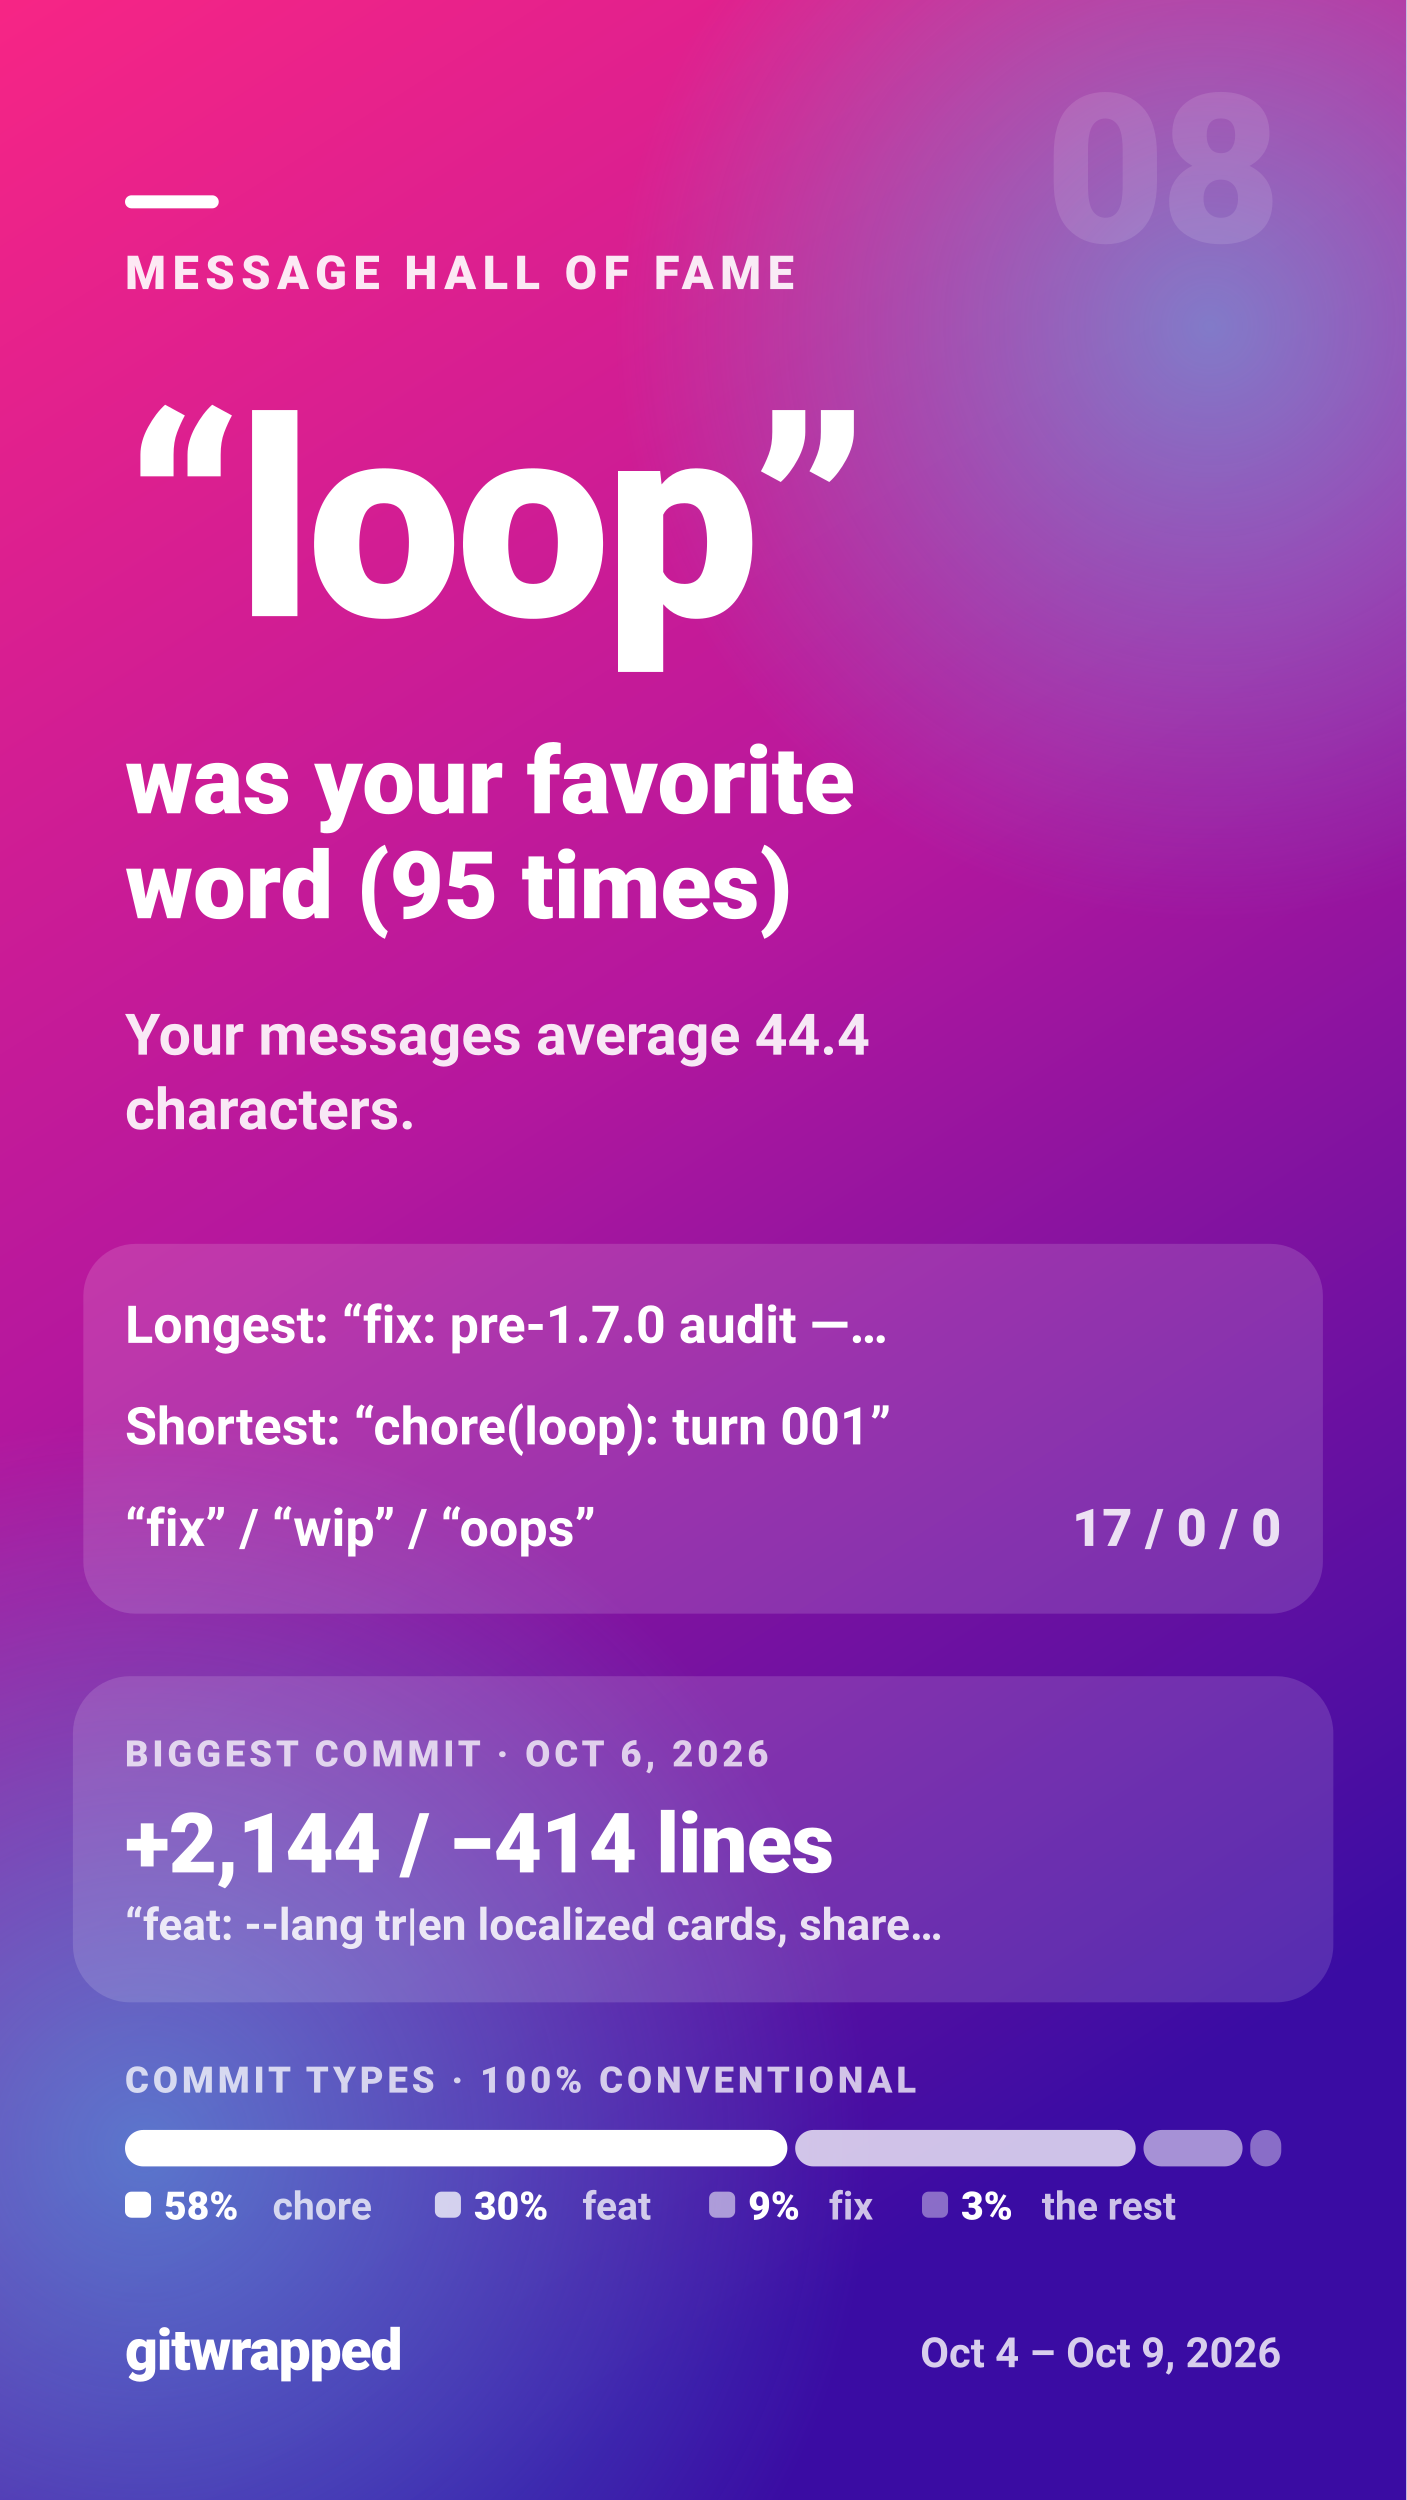
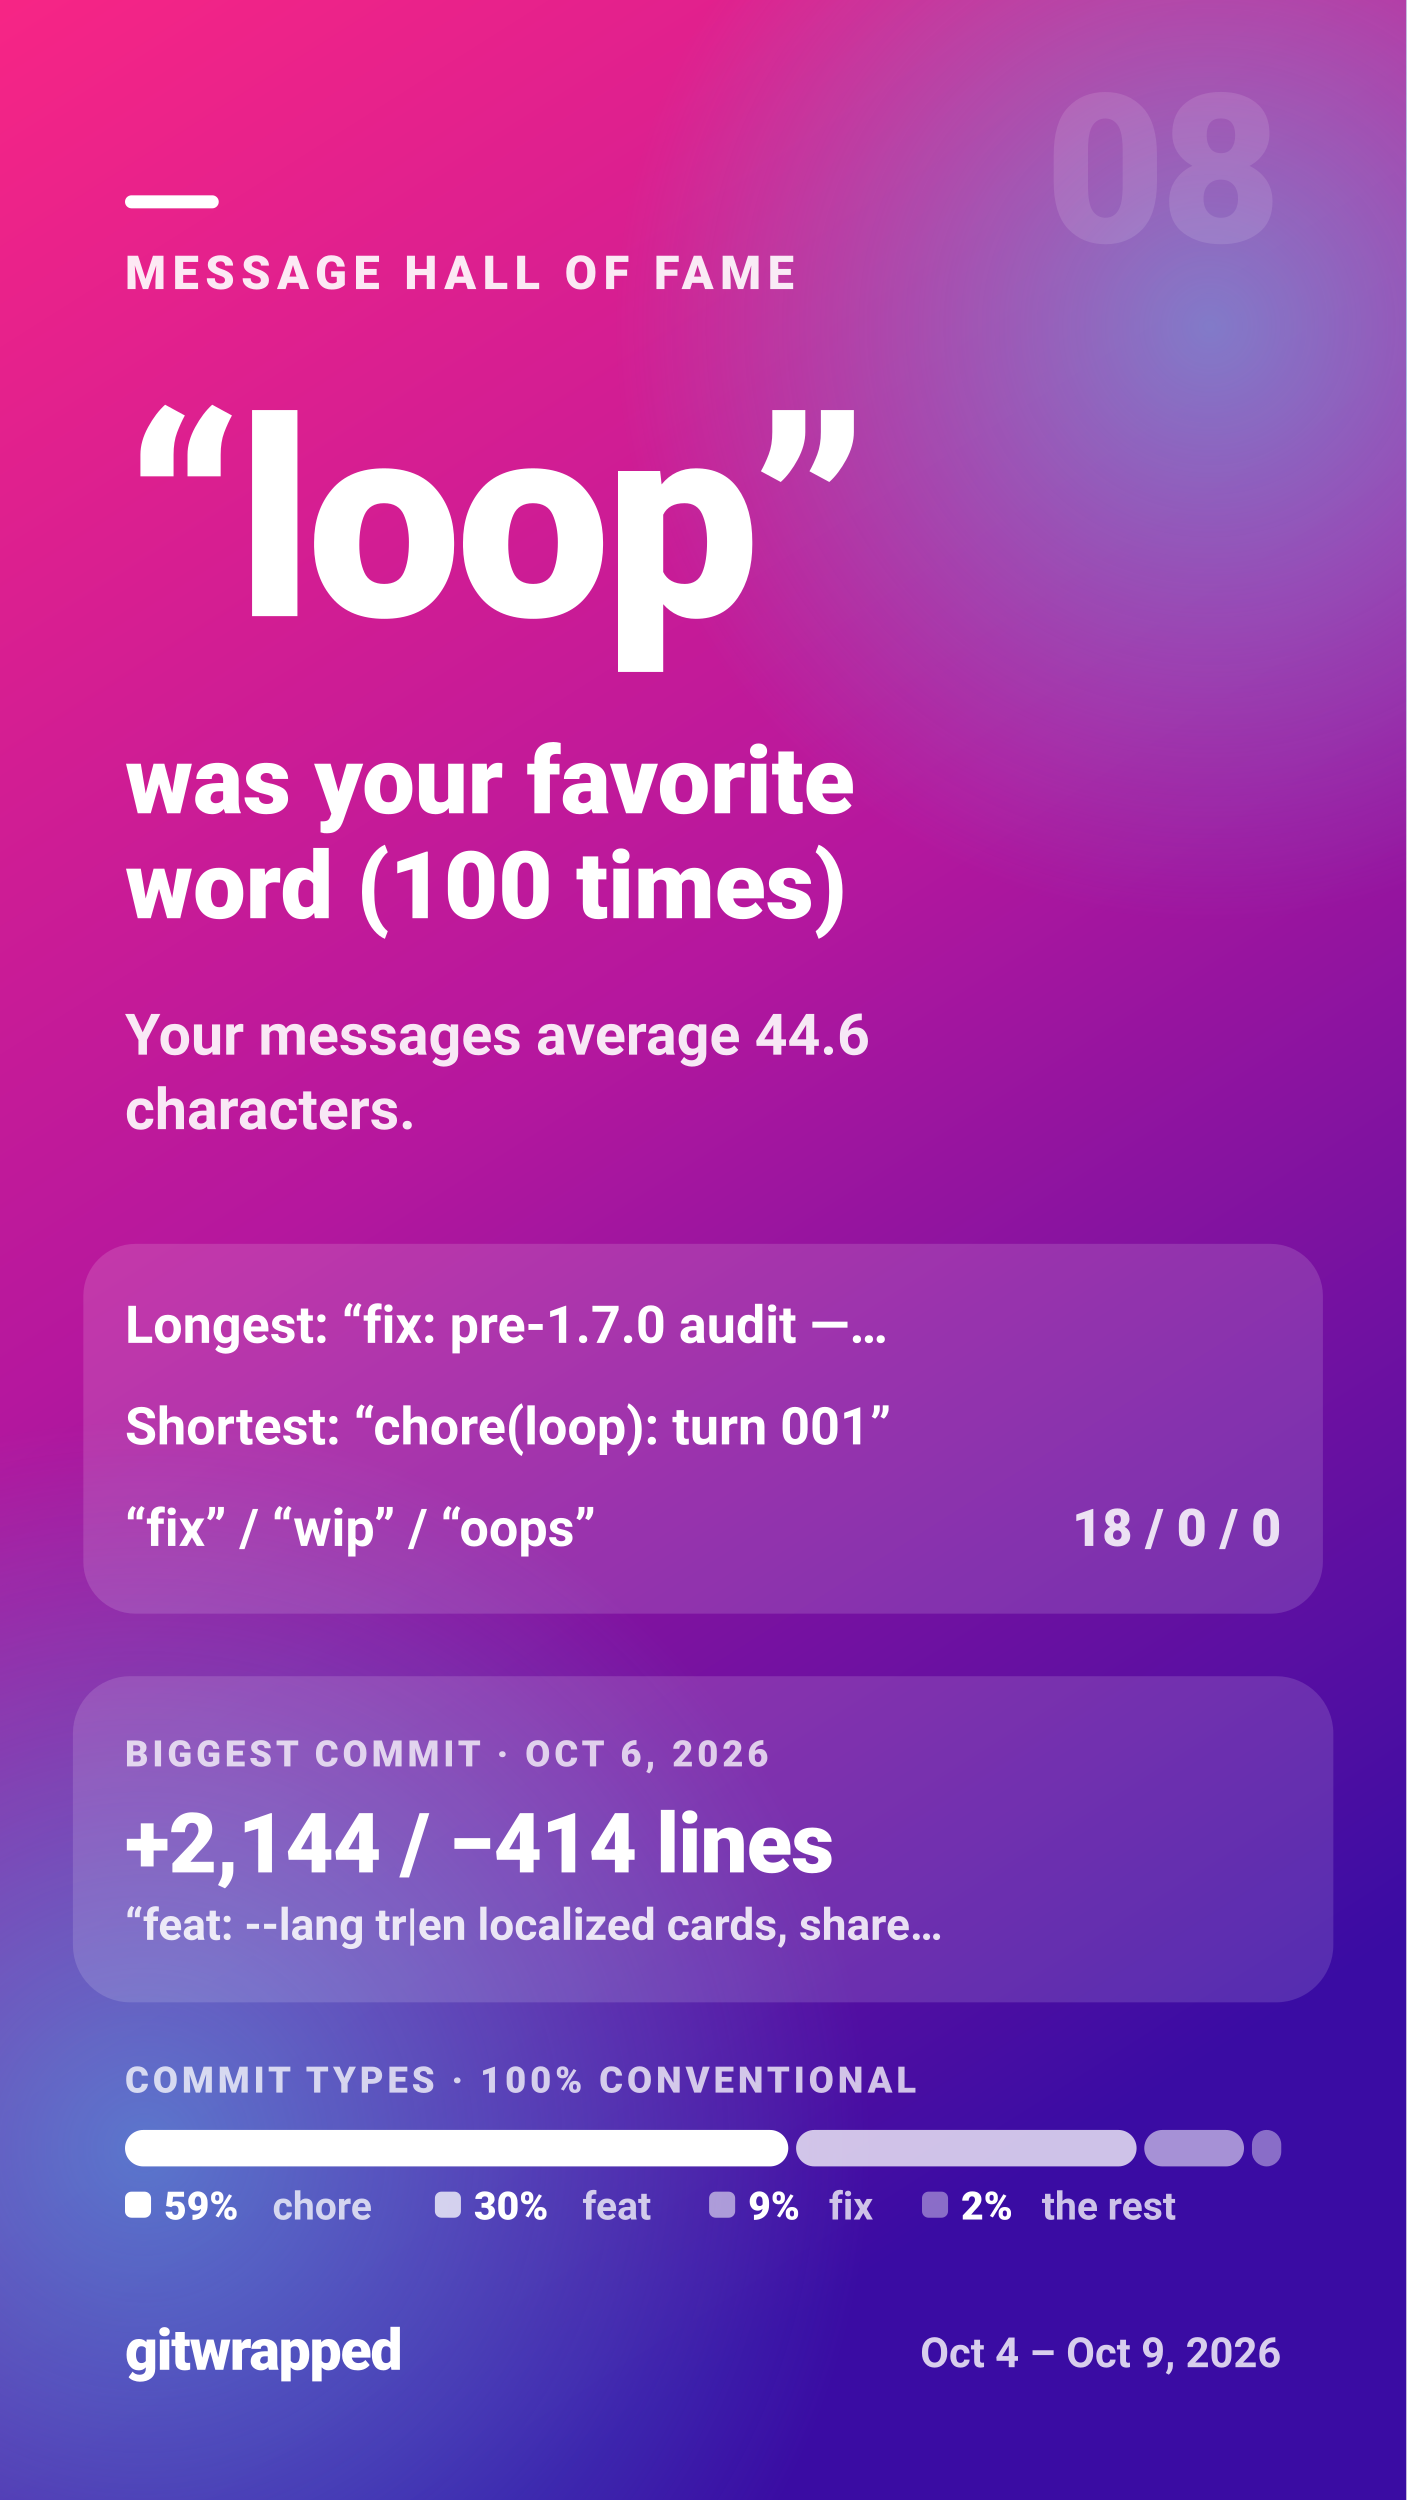
- <svg xmlns="http://www.w3.org/2000/svg" width="1080" height="1920" viewBox="0 0 1080 1920" role="img" aria-label="MESSAGE HALL OF FAME — “loop” — was your favorite word (95 times)">
+ <svg xmlns="http://www.w3.org/2000/svg" width="1080" height="1920" viewBox="0 0 1080 1920" role="img" aria-label="MESSAGE HALL OF FAME — “loop” — was your favorite word (100 times)">
  <defs>
    <linearGradient id="gw-messages-bg" x1="0" y1="0" x2="0.35" y2="1">
      <stop offset="0.00" stop-color="#f72585" />
      <stop offset="0.50" stop-color="#b5179e" />
      <stop offset="1.00" stop-color="#3a0ca3" />
    </linearGradient>
    <radialGradient id="gw-messages-glow">
      <stop offset="0" stop-color="#4cc9f0" stop-opacity="0.55" />
      <stop offset="1" stop-color="#4cc9f0" stop-opacity="0" />
    </radialGradient>
  </defs>
  <rect width="1080" height="1920" fill="url(#gw-messages-bg)" />
  <circle cx="930" cy="250" r="460" fill="url(#gw-messages-glow)" />
  <circle cx="110" cy="1650" r="560" fill="url(#gw-messages-glow)" />
  <g fill="#ffffff" font-family="system-ui, -apple-system, 'Segoe UI', Roboto, Helvetica, Arial, sans-serif">
    <text x="984" y="186" font-size="160" font-weight="900" fill-opacity="0.12" text-anchor="end" letter-spacing="-4">08</text>
    <rect x="96" y="150" width="72" height="10" rx="5" fill="#ffffff" />
    <text x="96" y="222" font-size="36" font-weight="800" fill-opacity="0.9" letter-spacing="5">MESSAGE HALL OF FAME</text>
    <text x="96" y="473.2" font-size="211" font-weight="900" letter-spacing="-4.2">“loop”</text>
    <text x="96" y="624.6" font-size="72" font-weight="800">was your favorite</text>
-     <text x="96" y="705.2" font-size="72" font-weight="800">word (95 times)</text>
-     <text x="96" y="810" font-size="44" font-weight="600" fill-opacity="0.9">Your messages average 44.4</text>
+     <text x="96" y="705.2" font-size="72" font-weight="800">word (100 times)</text>
+     <text x="96" y="810" font-size="44" font-weight="600" fill-opacity="0.9">Your messages average 44.6</text>
    <text x="96" y="867.2" font-size="44" font-weight="600" fill-opacity="0.9">characters.</text>
    <rect x="64" y="955.3" width="952" height="284" rx="40" fill="#ffffff" fill-opacity="0.14" />
    <text x="96" y="1031.3" font-size="40" font-weight="700">Longest: “fix: pre-1.7.0 audit —…</text>
    <text x="96" y="1109.3" font-size="40" font-weight="700">Shortest: “chore(loop): turn 001”</text>
    <text x="96" y="1187.3" font-size="40" font-weight="700">“fix” / “wip” / “oops”</text>
-     <text x="984" y="1187.3" font-size="40" font-weight="800" fill-opacity="0.85" text-anchor="end">17 / 0 / 0</text>
+     <text x="984" y="1187.3" font-size="40" font-weight="800" fill-opacity="0.85" text-anchor="end">18 / 0 / 0</text>
    <rect x="56" y="1287.3" width="968" height="250.5" rx="44" fill="#ffffff" fill-opacity="0.14" />
    <text x="96" y="1356.6" font-size="28" font-weight="800" fill-opacity="0.75" letter-spacing="3">BIGGEST COMMIT · OCT 6, 2026</text>
    <text x="96" y="1438" font-size="64" font-weight="900" letter-spacing="-0.6">+2,144 / −414 lines</text>
    <text x="96" y="1489.8" font-size="34" font-weight="700" fill-opacity="0.85">“feat: --lang tr|en localized cards, share…</text>
    <text x="96" y="1607.1" font-size="28" font-weight="800" fill-opacity="0.75" letter-spacing="3">COMMIT TYPES · 100% CONVENTIONAL</text>
-     <rect x="96" y="1635.8" width="508.7" height="28" rx="14" />
-     <rect x="610.7" y="1635.8" width="261.5" height="28" rx="14" fill-opacity="0.75" />
-     <rect x="878.2" y="1635.8" width="76.1" height="28" rx="14" fill-opacity="0.55" />
-     <rect x="960.2" y="1635.8" width="23.8" height="28" rx="11.9" fill-opacity="0.4" />
+     <rect x="96" y="1635.8" width="509.4" height="28" rx="14" />
+     <rect x="611.4" y="1635.8" width="261.5" height="28" rx="14" fill-opacity="0.75" />
+     <rect x="878.8" y="1635.8" width="76.6" height="28" rx="14" fill-opacity="0.55" />
+     <rect x="961.5" y="1635.8" width="22.5" height="28" rx="11.3" fill-opacity="0.4" />
    <g>
      <rect x="96" y="1683.2" width="20" height="20" rx="5" />
-       <text x="126" y="1704.6" font-size="30" font-weight="900">58%</text>
+       <text x="126" y="1704.6" font-size="30" font-weight="900">59%</text>
      <text x="209.3" y="1704.6" font-size="30" font-weight="700" fill-opacity="0.75">chore</text>
    </g>
    <g>
      <rect x="334" y="1683.2" width="20" height="20" rx="5" fill-opacity="0.75" />
      <text x="364" y="1704.6" font-size="30" font-weight="900">30%</text>
      <text x="447.3" y="1704.6" font-size="30" font-weight="700" fill-opacity="0.75">feat</text>
    </g>
    <g>
      <rect x="544.6" y="1683.2" width="20" height="20" rx="5" fill-opacity="0.55" />
      <text x="574.6" y="1704.6" font-size="30" font-weight="900">9%</text>
      <text x="636.6" y="1704.6" font-size="30" font-weight="700" fill-opacity="0.75">fix</text>
    </g>
    <g>
      <rect x="708.1" y="1683.2" width="20" height="20" rx="5" fill-opacity="0.4" />
-       <text x="738.1" y="1704.6" font-size="30" font-weight="900">3%</text>
+       <text x="738.1" y="1704.6" font-size="30" font-weight="900">2%</text>
      <text x="800.1" y="1704.6" font-size="30" font-weight="700" fill-opacity="0.75">the rest</text>
    </g>
    <text x="96" y="1820" font-size="44" font-weight="900" letter-spacing="-1">gitwrapped</text>
    <text x="984" y="1818" font-size="32" font-weight="600" fill-opacity="0.8" text-anchor="end">Oct 4 – Oct 9, 2026</text>
  </g>
</svg>
